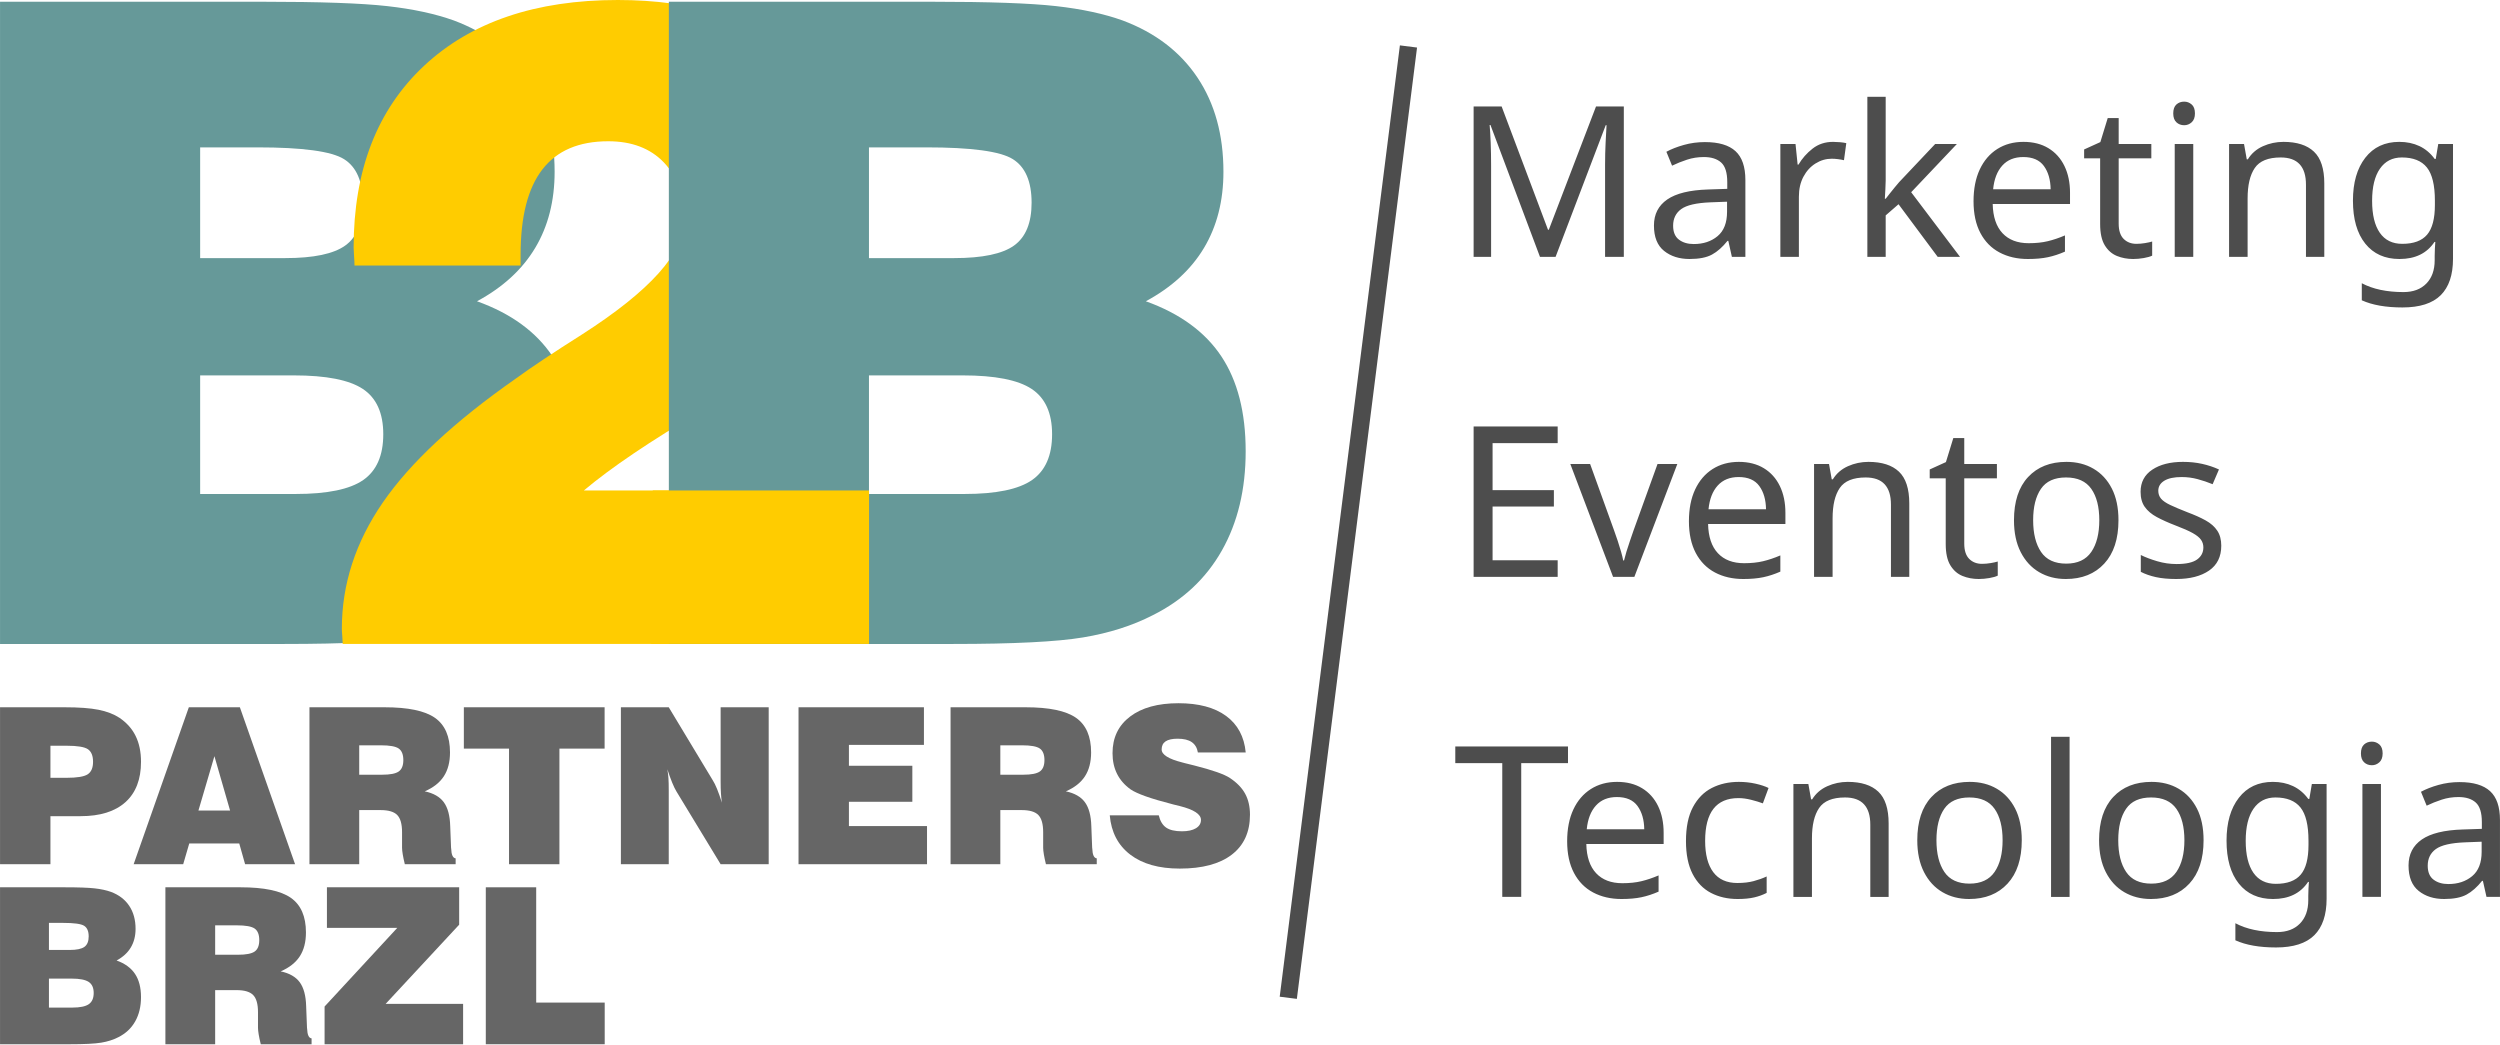
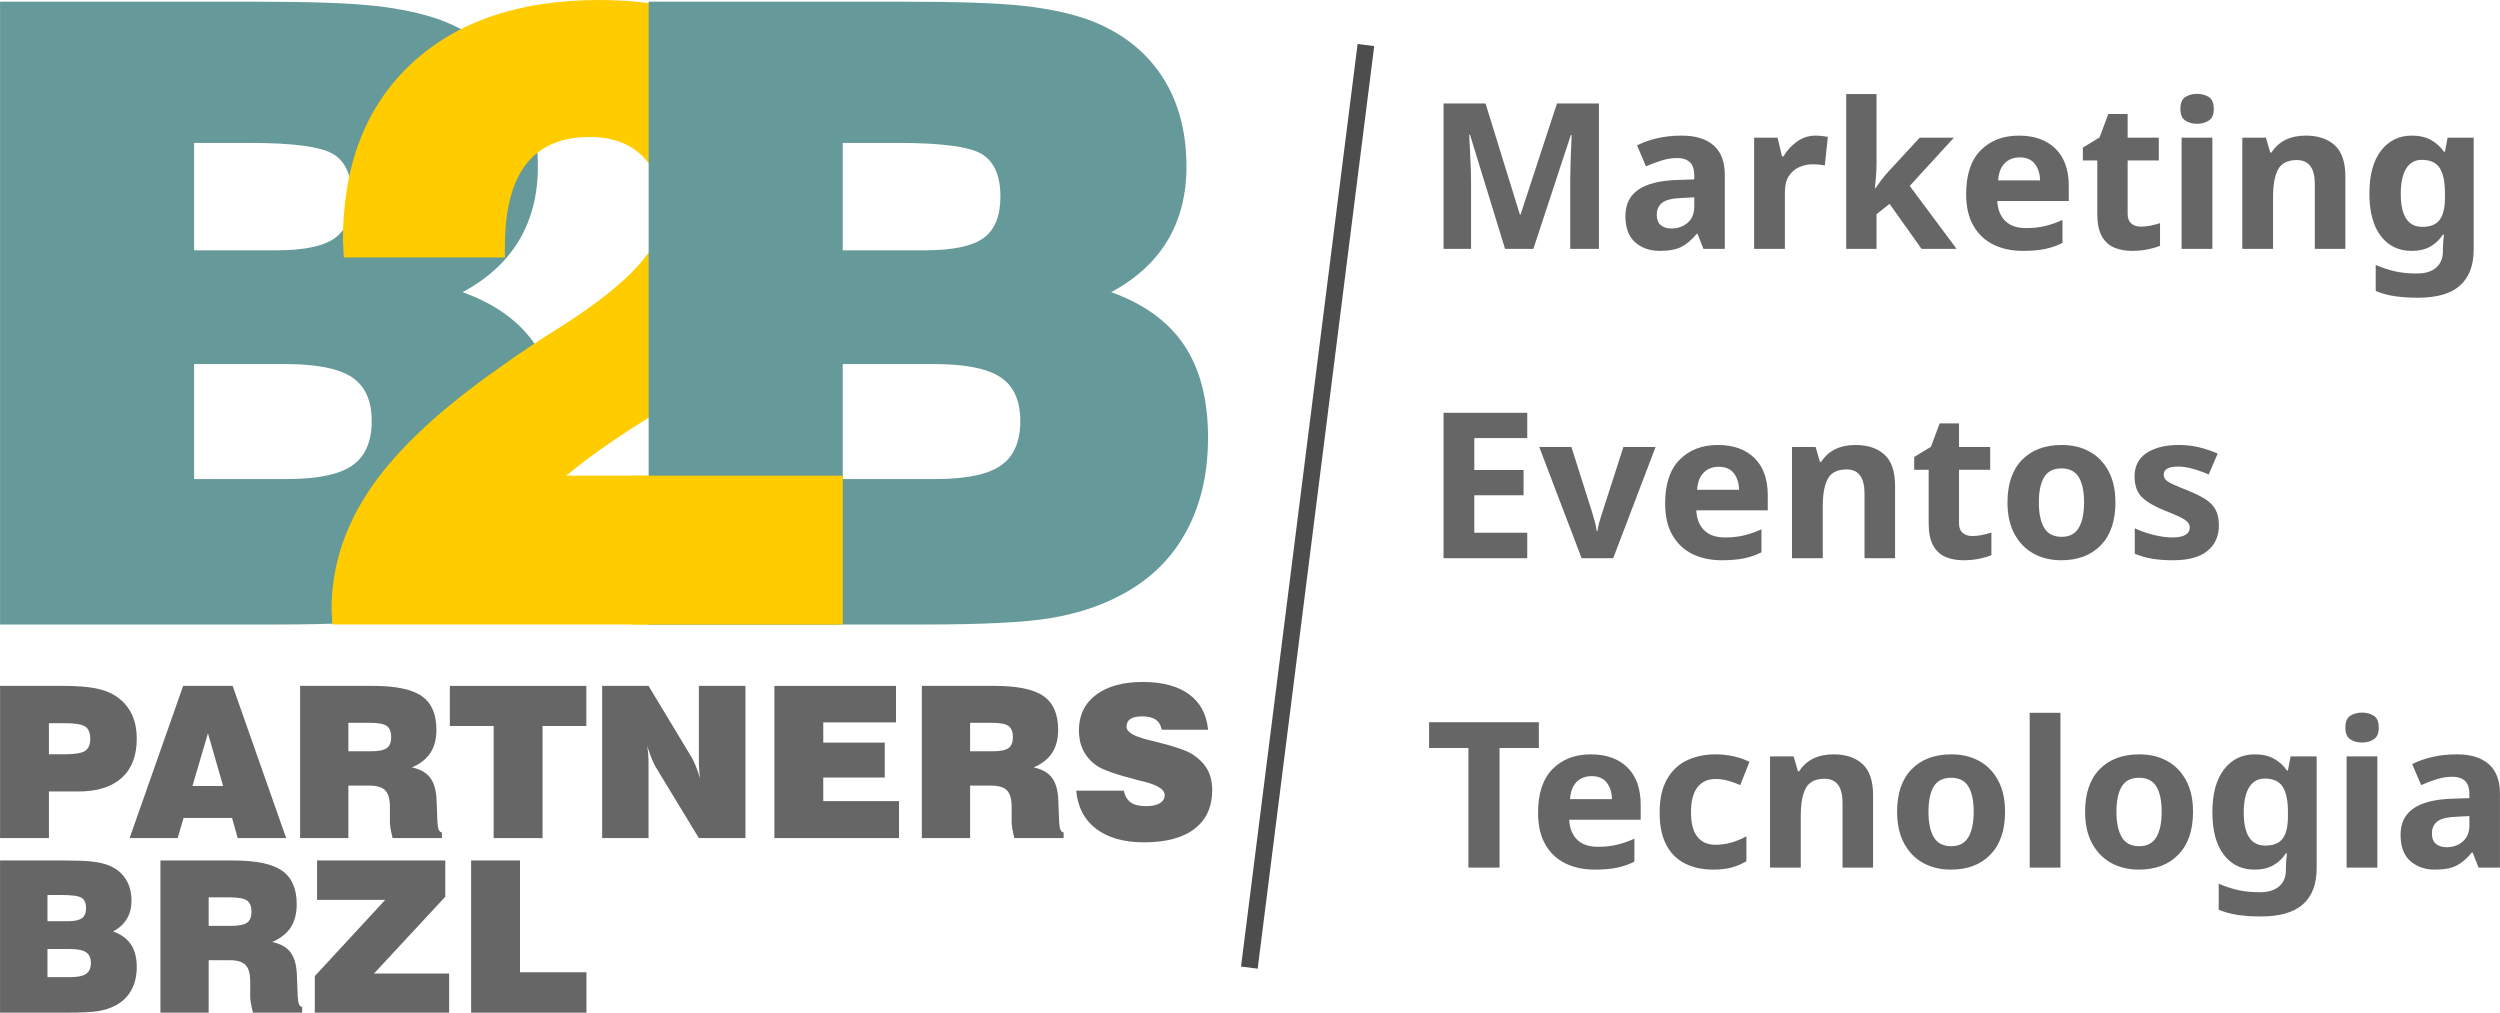
- <svg xmlns="http://www.w3.org/2000/svg" xml:space="preserve" width="50.826mm" height="21.23mm" version="1.1" shape-rendering="geometricPrecision" text-rendering="geometricPrecision" image-rendering="optimizeQuality" fill-rule="evenodd" clip-rule="evenodd" viewBox="0 0 5068221 2117042">
+ <svg xmlns="http://www.w3.org/2000/svg" xml:space="preserve" width="46.461mm" height="18.82mm" version="1.1" shape-rendering="geometricPrecision" text-rendering="geometricPrecision" image-rendering="optimizeQuality" fill-rule="evenodd" clip-rule="evenodd" viewBox="0 0 3729312 1510692">
  <g id="Camada_x0020_1">
-     <g id="_2290167409552">
+     <path fill="#666666" fill-rule="nonzero" d="M2245141 371234l-52263 -170137 -1220 0c209,4046 514,10122 915,18229 409,8099 811,16752 1220,25975 401,9215 602,17571 602,25060l0 100873 -41017 0 0 -216925 62593 0 51340 165883 915 0 54382 -165883 62593 0 0 216925 -42839 0 0 -102695c0,-6887 153,-14785 458,-23695 305,-8910 602,-17370 907,-25365 305,-8003 562,-14031 763,-18084l-1220 0 -55899 169840 -42229 0zm263714 -168925c20661,0 36506,4912 47551,14737 11037,9817 16551,24353 16551,43594l0 110594 -31899 0 -8813 -22483 -1212 0c-7288,8910 -14834,15395 -22636,19441 -7794,4054 -18686,6076 -32661,6076 -14577,0 -26737,-4246 -36458,-12755 -9721,-8508 -14585,-21576 -14585,-39195 0,-17218 6277,-30229 18839,-39043 12562,-8813 31289,-13726 56204,-14737l27652 -907 0 -5161c0,-9929 -2280,-16872 -6839,-20822 -4559,-3941 -10788,-5916 -18678,-5916 -7497,0 -15203,1212 -23093,3644 -7898,2432 -15701,5370 -23398,8805l-13365 -31289c8709,-4455 18686,-8003 29924,-10636 11246,-2633 23543,-3949 36915,-3949zm1212 92967c-14585,409 -24658,2737 -30229,6991 -5571,4254 -8356,10226 -8356,17924 0,7088 1975,12305 5932,15644 3941,3347 9255,5017 15949,5017 9520,0 17563,-2833 24145,-8508 6590,-5667 9881,-13774 9881,-24305l0 -13670 -17322 907zm198400 -92967c3034,0 6277,201 9721,602 3444,409 6277,819 8500,1220l-4551 42839c-2231,-610 -4864,-1060 -7898,-1373 -3042,-297 -6686,-450 -10941,-450 -6277,0 -12554,1316 -18831,3949 -6285,2633 -11502,6991 -15652,13068 -4150,6076 -6229,14376 -6229,24907l0 84161 -45873 0 0 -165891 34941 0 6678 27957 2127 0c4864,-8508 11494,-15805 19899,-21881 8412,-6076 17771,-9110 28110,-9110zm90840 41314c0,6285 -257,12514 -763,18686 -506,6181 -1060,12410 -1670,18686l610 0c3034,-4246 6173,-8557 9415,-12915 3235,-4351 6678,-8452 10331,-12305l46483 -50433 51043 0 -65924 72009 69874 93882 -52255 0 -47704 -67145 -19441 15492 0 51653 -45271 0 0 -230908 45271 0 0 103297zm212366 -41314c23093,0 41266,6478 54534,19441 13268,12963 19899,31602 19899,55907l0 22178 -106637 0c602,12562 4503,22435 11695,29619 7192,7192 17571,10788 31136,10788 10339,0 19754,-1011 28263,-3042 8508,-2015 17218,-5057 26127,-9110l0 34331c-8107,4054 -16712,7040 -25830,8966 -9110,1918 -20252,2882 -33416,2882 -16407,0 -30935,-3090 -43602,-9263 -12658,-6181 -22628,-15540 -29924,-28102 -7288,-12562 -10933,-28359 -10933,-47399 0,-28961 7240,-50738 21721,-65322 14480,-14577 33472,-21873 56967,-21873zm1212 32509c-9110,0 -16559,2890 -22331,8661 -5771,5771 -9062,14328 -9873,25670l62593 0c-209,-9921 -2793,-18125 -7754,-24610 -4961,-6486 -12506,-9721 -22636,-9721zm180773 103297c5065,0 9929,-506 14585,-1517 4664,-1011 9319,-2231 13983,-3644l0 33721c-4864,2023 -10892,3797 -18084,5322 -7184,1517 -15042,2272 -23543,2272 -9929,0 -18783,-1621 -26585,-4856 -7802,-3243 -13975,-8862 -18534,-16864 -4559,-8003 -6831,-19088 -6831,-33271l0 -79899 -21576 0 0 -19144 24915 -15195 13060 -34933 28865 0 0 35238 46483 0 0 34034 -46483 0 0 79899c0,6277 1822,10989 5466,14135 3644,3138 8412,4704 14280,4704zm83856 -198086c6686,0 12506,1565 17466,4704 4969,3138 7449,9070 7449,17779 0,8300 -2480,14071 -7449,17314 -4961,3243 -10780,4856 -17466,4856 -6887,0 -12763,-1613 -17619,-4856 -4864,-3243 -7296,-9014 -7296,-17314 0,-8709 2432,-14641 7296,-17779 4856,-3138 10732,-4704 17619,-4704zm22788 65314l0 165891 -45873 0 0 -165891 45873 0zm139450 -3034c18229,0 32613,4808 43144,14432 10531,9616 15797,25068 15797,46331l0 108162 -45568 0 0 -96619c0,-23896 -8910,-35848 -26737,-35848 -13774,0 -23141,4712 -28110,14127 -4953,9415 -7441,22941 -7441,40560l0 77780 -45873 0 0 -165891 35246 0 6381 22186 1814 0c10941,-16816 28054,-25220 51348,-25220zm157992 0c11342,0 20910,2175 28712,6534 7802,4351 14224,10178 19289,17466l1517 0 3957 -20966 38890 0 0 167103c0,23495 -6791,41322 -20356,53475 -13573,12153 -34540,18229 -62890,18229 -12763,0 -24209,-763 -34339,-2280 -10130,-1517 -19642,-4102 -28560,-7746l0 -38890c9319,4054 18743,7192 28263,9415 9520,2231 20557,3347 33111,3347 12554,0 22186,-2938 28865,-8805 6686,-5876 10026,-13983 10026,-24313l0 -4551c0,-2432 153,-5675 458,-9729 305,-4054 658,-7593 1060,-10628l-1517 0c-4656,7288 -10788,13156 -18381,17619 -7593,4455 -17065,6678 -28407,6678 -19240,0 -34531,-7385 -45873,-22178 -11342,-14785 -17017,-35952 -17017,-63492 0,-27548 5771,-48819 17322,-63805 11543,-14986 26834,-22483 45873,-22483zm14890 36153c-10130,0 -17876,4359 -23246,13068 -5370,8709 -8051,21263 -8051,37670 0,32814 10740,49221 32204,49221 12153,0 20814,-3540 25975,-10636 5169,-7088 7746,-18125 7746,-33111l0 -6686c0,-16608 -2577,-29017 -7746,-37220 -5161,-8203 -14127,-12305 -26882,-12305zm-1334383 594275l-124874 0 0 -216925 124874 0 0 37678 -78992 0 0 47696 73526 0 0 37670 -73526 0 0 55907 78992 0 0 37975zm81119 0l-63195 -165883 48001 0 30992 97831c1011,3243 2280,7642 3805,13212 1517,5571 2480,10282 2882,14127l1220 0c401,-4046 1365,-8653 2882,-13822 1525,-5169 2890,-9568 4102,-13212l31602 -98136 48001 0 -63195 165883 -47093 0zm203256 -168925c23093,0 41266,6478 54534,19449 13268,12955 19899,31594 19899,55899l0 22186 -106637 0c610,12554 4503,22427 11695,29619 7192,7192 17571,10780 31136,10780 10339,0 19754,-1011 28263,-3034 8508,-2023 17218,-5065 26127,-9118l0 34339c-8099,4046 -16712,7032 -25822,8958 -9118,1926 -20260,2890 -33424,2890 -16407,0 -30935,-3090 -43602,-9271 -12658,-6181 -22628,-15540 -29916,-28102 -7296,-12554 -10941,-28351 -10941,-47399 0,-28961 7240,-50730 21721,-65314 14480,-14585 33472,-21881 56967,-21881zm1212 32509c-9110,0 -16551,2890 -22331,8661 -5771,5771 -9062,14328 -9873,25670l62593 0c-201,-9921 -2793,-18125 -7754,-24602 -4961,-6486 -12506,-9729 -22636,-9729zm204171 -32509c18229,0 32613,4808 43144,14432 10531,9624 15797,25068 15797,46331l0 108162 -45568 0 0 -96611c0,-23904 -8910,-35848 -26745,-35848 -13766,0 -23133,4704 -28102,14119 -4961,9424 -7441,22941 -7441,40560l0 77780 -45873 0 0 -165883 35246 0 6373 22178 1822 0c10941,-16816 28054,-25220 51348,-25220zm174094 135814c5065,0 9921,-514 14585,-1525 4656,-1011 9311,-2231 13975,-3644l0 33721c-4864,2031 -10884,3797 -18076,5322 -7192,1517 -15042,2280 -23543,2280 -9929,0 -18791,-1629 -26593,-4864 -7794,-3243 -13975,-8862 -18526,-16864 -4559,-8003 -6839,-19088 -6839,-33263l0 -79907 -21576 0 0 -19144 24915 -15187 13060 -34941 28865 0 0 35246 46491 0 0 34026 -46491 0 0 79907c0,6277 1830,10981 5474,14127 3644,3138 8404,4712 14280,4712zm213586 -50136c0,27548 -7240,48811 -21729,63797 -14480,14994 -34178,22491 -59094,22491 -15588,0 -29418,-3347 -41467,-10026 -12048,-6686 -21520,-16463 -28407,-29322 -6887,-12859 -10331,-28503 -10331,-46941 0,-27548 7240,-48715 21721,-63500 14488,-14785 34283,-22178 59399,-22178 15596,0 29370,3291 41322,9873 11952,6582 21367,16254 28254,29017 6887,12763 10331,28359 10331,46788zm-114238 0c0,16206 2633,28816 7898,37831 5266,9006 13975,13517 26135,13517 11743,0 20244,-4511 25509,-13517 5274,-9014 7906,-21624 7906,-37831 0,-16407 -2633,-28961 -7906,-37670 -5266,-8709 -13870,-13068 -25822,-13068 -11952,0 -20557,4359 -25822,13068 -5266,8709 -7898,21263 -7898,37670zm268578 34331c0,15805 -5627,28407 -16856,37831 -11246,9415 -28519,14127 -51813,14127 -11743,0 -22074,-763 -30984,-2280 -8910,-1525 -17523,-3997 -25822,-7441l0 -37983c8910,4254 18478,7593 28704,10026 10234,2432 19192,3644 26890,3644 9319,0 16054,-1316 20204,-3949 4158,-2633 6229,-6173 6229,-10636 0,-3034 -1060,-5771 -3187,-8195 -2127,-2432 -5876,-4969 -11238,-7601 -5370,-2633 -13020,-5868 -22941,-9721 -14785,-5868 -25975,-12401 -33576,-19602 -7593,-7184 -11390,-17667 -11390,-31441 0,-15395 6020,-27034 18076,-34941 12056,-7890 28006,-11848 47848,-11848 10539,0 20460,1116 29780,3339 9319,2231 18735,5370 28254,9424l-13365 31289c-7698,-3435 -15604,-6277 -23703,-8508 -8099,-2223 -15291,-3339 -21568,-3339 -14585,0 -21873,4054 -21873,12153 0,3042 1060,5627 3187,7754 2127,2119 5868,4407 11238,6831 5370,2432 12915,5571 22636,9424 9929,4046 18277,8195 25068,12458 6783,4246 11848,9464 15195,15644 3339,6181 5009,14023 5009,23543zm-1073093 510419l-46491 0 0 -178340 -58636 0 0 -38585 163764 0 0 38585 -58636 0 0 178340zm136111 -168925c23093,0 41266,6486 54534,19449 13268,12963 19899,31602 19899,55899l0 22186 -106637 0c602,12554 4503,22427 11695,29619 7192,7192 17571,10780 31136,10780 10339,0 19754,-1011 28263,-3034 8508,-2023 17218,-5057 26127,-9118l0 34339c-8107,4046 -16712,7040 -25830,8966 -9110,1918 -20252,2882 -33416,2882 -16407,0 -30935,-3090 -43602,-9271 -12658,-6173 -22636,-15540 -29924,-28102 -7288,-12554 -10933,-28351 -10933,-47390 0,-28969 7240,-50738 21721,-65322 14480,-14585 33472,-21881 56967,-21881zm1212 32509c-9110,0 -16559,2890 -22331,8661 -5771,5779 -9062,14328 -9873,25678l62593 0c-209,-9929 -2793,-18133 -7754,-24610 -4961,-6486 -12506,-9729 -22636,-9729zm181688 139458c-15998,0 -30028,-2986 -42085,-8966 -12048,-5972 -21416,-15235 -28102,-27797 -6678,-12562 -10026,-28656 -10026,-48306 0,-20260 3644,-36811 10941,-49678 7288,-12859 17218,-22274 29772,-28254 12562,-5972 26842,-8966 42839,-8966 9520,0 18638,1019 27347,3042 8709,2023 16399,4760 23093,8203l-13678 34636c-6076,-2633 -12201,-4808 -18381,-6534 -6173,-1718 -12297,-2577 -18381,-2577 -11751,0 -20806,4150 -27187,12450 -6389,8308 -9576,20765 -9576,37373 0,16407 3187,28560 9576,36458 6381,7898 15235,11848 26577,11848 8508,0 16712,-1164 24618,-3492 7890,-2328 15187,-5418 21873,-9271l0 37373c-6486,3845 -13622,6887 -21424,9118 -7794,2223 -17065,3339 -27797,3339zm179255 -171967c18229,0 32613,4816 43144,14440 10531,9616 15797,25060 15797,46331l0 108154 -45568 0 0 -96611c0,-23896 -8910,-35848 -26745,-35848 -13766,0 -23133,4704 -28102,14127 -4953,9415 -7441,22933 -7441,40552l0 77780 -45873 0 0 -165883 35246 0 6373 22178 1822 0c10941,-16808 28054,-25220 51348,-25220zm255824 85687c0,27540 -7240,48811 -21729,63797 -14480,14986 -34178,22483 -59094,22483 -15596,0 -29418,-3339 -41467,-10026 -12048,-6686 -21520,-16463 -28415,-29322 -6879,-12859 -10323,-28503 -10323,-46933 0,-27548 7240,-48715 21721,-63500 14488,-14785 34283,-22186 59399,-22186 15596,0 29370,3299 41322,9881 11952,6574 21367,16254 28246,29009 6895,12763 10339,28359 10339,46797zm-114238 0c0,16198 2633,28808 7898,37822 5266,9014 13975,13517 26127,13517 11751,0 20252,-4503 25517,-13517 5274,-9014 7906,-21624 7906,-37822 0,-16407 -2633,-28969 -7906,-37678 -5266,-8709 -13870,-13068 -25822,-13068 -11952,0 -20557,4359 -25822,13068 -5266,8709 -7898,21271 -7898,37678zm196874 83238l-45873 0 0 -230900 45873 0 0 230900zm197789 -83238c0,27540 -7240,48811 -21721,63797 -14488,14986 -34178,22483 -59102,22483 -15588,0 -29410,-3339 -41467,-10026 -12048,-6686 -21520,-16463 -28407,-29322 -6887,-12859 -10331,-28503 -10331,-46933 0,-27548 7240,-48715 21729,-63500 14480,-14785 34275,-22186 59391,-22186 15596,0 29370,3299 41322,9881 11952,6574 21367,16254 28254,29009 6887,12763 10331,28359 10331,46797zm-114238 0c0,16198 2633,28808 7898,37822 5266,9014 13975,13517 26135,13517 11743,0 20244,-4503 25517,-13517 5266,-9014 7898,-21624 7898,-37822 0,-16407 -2633,-28969 -7898,-37678 -5274,-8709 -13870,-13068 -25830,-13068 -11952,0 -20557,4359 -25822,13068 -5266,8709 -7898,21271 -7898,37678zm206298 -85687c11342,0 20910,2175 28712,6534 7794,4351 14224,10178 19289,17466l1517 0 3957 -20958 38882 0 0 167103c0,23495 -6783,41322 -20356,53475 -13565,12153 -34531,18229 -62882,18229 -12771,0 -24209,-763 -34339,-2280 -10130,-1525 -19650,-4102 -28560,-7746l0 -38890c9319,4054 18743,7192 28254,9415 9520,2223 20565,3347 33119,3347 12554,0 22178,-2938 28865,-8813 6678,-5876 10026,-13975 10026,-24305l0 -4559c0,-2432 153,-5667 458,-9729 297,-4046 658,-7585 1060,-10628l-1517 0c-4656,7288 -10788,13164 -18381,17619 -7593,4455 -17065,6686 -28407,6686 -19240,0 -34531,-7393 -45873,-22178 -11350,-14785 -17017,-35952 -17017,-63500 0,-27548 5771,-48811 17314,-63797 11551,-14994 26842,-22491 45881,-22491zm14890 36161c-10130,0 -17876,4351 -23246,13060 -5370,8709 -8051,21271 -8051,37678 0,32814 10732,49221 32204,49221 12153,0 20814,-3548 25975,-10636 5169,-7088 7746,-18133 7746,-33119l0 -6678c0,-16616 -2577,-29017 -7746,-37229 -5161,-8203 -14127,-12297 -26882,-12297zm145230 -98441c6678,0 12498,1573 17466,4712 4961,3138 7441,9062 7441,17771 0,8300 -2480,14071 -7441,17314 -4969,3251 -10788,4864 -17466,4864 -6895,0 -12771,-1613 -17627,-4864 -4864,-3243 -7296,-9014 -7296,-17314 0,-8709 2432,-14633 7296,-17771 4856,-3138 10732,-4712 17627,-4712zm22780 65322l0 165883 -45873 0 0 -165883 45873 0zm118797 -3042c20653,0 36506,4912 47543,14737 11045,9825 16559,24361 16559,43602l0 110586 -31899 0 -8813 -22483 -1212 0c-7296,8918 -14842,15404 -22636,19449 -7794,4046 -18686,6076 -32661,6076 -14585,0 -26737,-4254 -36458,-12763 -9721,-8500 -14585,-21568 -14585,-39195 0,-17218 6277,-30229 18839,-39043 12554,-8805 31289,-13718 56204,-14729l27644 -907 0 -5169c0,-9929 -2272,-16864 -6831,-20814 -4559,-3949 -10788,-5924 -18686,-5924 -7497,0 -15195,1212 -23085,3644 -7906,2432 -15701,5370 -23398,8813l-13373 -31297c8709,-4455 18686,-8003 29932,-10628 11238,-2633 23543,-3957 36915,-3957zm1212 92975c-14585,401 -24666,2729 -30229,6983 -5571,4254 -8356,10234 -8356,17932 0,7088 1975,12297 5924,15644 3949,3347 9263,5017 15949,5017 9520,0 17571,-2842 24153,-8508 6590,-5675 9873,-13774 9873,-24313l0 -13670 -17314 915z" />
+     <g id="_2006044797296">
      <g>
-         <path fill="#669999" fill-rule="nonzero" d="M405711 1001473l193582 0c64238,0 109899,-9433 137002,-28290 27103,-18847 40665,-49789 40665,-92807 0,-43018 -13851,-73661 -41542,-91930 -27692,-18268 -74260,-27402 -139664,-27402l-190042 0 0 240429zm0 -478205l172372 0c57756,0 98401,-8546 121974,-25627 23573,-17082 35360,-45960 35360,-86625 0,-43018 -12664,-72475 -38012,-88380 -25348,-15915 -83972,-23872 -175902,-23872l-115792 0 0 224504zm-405711 782274l0 -1302001 533887 0c114904,0 198567,2942 251019,8835 52461,5883 97534,15616 135247,29167 65993,24750 116520,63341 151581,115792 35081,52451 52611,116081 52611,190929 0,58923 -13123,110337 -39349,154233 -26226,43916 -65544,79993 -118006,108273 68955,24760 119930,61895 152917,111384 32997,49500 49510,113738 49510,192684 0,77201 -16064,144231 -48183,201090 -32119,56869 -78807,100625 -140083,131268 -41263,21210 -88400,36247 -141439,45082 -53030,8835 -140841,13262 -263404,13262l-576307 0z" />
-         <path fill="#FFCC00" fill-rule="nonzero" d="M694752 1305531c0,-3530 -289,-8695 -878,-15466 -588,-6771 -897,-11936 -897,-15466 0,-90155 27711,-175453 83095,-255895 55383,-80442 144959,-163965 268709,-250590 32408,-23573 77480,-53628 135237,-90155 137899,-88390 206834,-165292 206834,-230706 0,-50078 -13701,-89417 -41104,-117996 -27402,-28579 -64966,-42869 -112701,-42869 -59511,0 -104005,18996 -133452,57008 -29467,38002 -44205,95609 -44205,172810l0 22087 -336766 0c0,-4707 -299,-11039 -887,-18996 -598,-7957 -878,-13711 -878,-17241 0,-156736 47575,-279608 142736,-368596 95180,-88968 226139,-133462 392897,-133462 152628,0 274612,37574 365943,112691 91341,75137 137012,174575 137012,298315 0,81340 -17680,149088 -53040,203314 -35360,54216 -107535,114316 -216546,180319 -12983,8247 -33894,20921 -62772,38002 -104295,61276 -184138,115214 -239531,161762l568360 0 0 311129 -1057165 0z" />
-         <path fill="#669999" fill-rule="nonzero" d="M1761629 1001473l193572 0c64238,0 109909,-9433 137012,-28290 27093,-18847 40665,-49789 40665,-92807 0,-43018 -13851,-73661 -41542,-91930 -27692,-18268 -74260,-27402 -139664,-27402l-190042 0 0 240429zm0 -478205l172372 0c57746,0 98401,-8546 121964,-25627 23573,-17082 35370,-45960 35370,-86625 0,-43018 -12674,-72475 -38012,-88380 -25348,-15915 -83982,-23872 -175902,-23872l-115792 0 0 224504zm-405711 782274l0 -1302001 533887 0c114904,0 198567,2942 251019,8835 52451,5883 97534,15616 135247,29167 65993,24750 116520,63341 151581,115792 35071,52451 52601,116081 52601,190929 0,58923 -13123,110337 -39339,154233 -26226,43916 -65554,79993 -118006,108273 68945,24760 119920,61895 152917,111384 32997,49500 49510,113738 49510,192684 0,77201 -16064,144231 -48183,201090 -32119,56869 -78807,100625 -140093,131268 -41253,21210 -88390,36247 -141429,45082 -53040,8835 -140841,13262 -263404,13262l-576307 0z" />
-         <polygon fill="#FFCC00" fill-rule="nonzero" points="1761818,994393 1323251,994393 1319831,1305531 1761818,1305531 " />
+         <path fill="#669999" fill-rule="nonzero" d="M289512 714638l138134 0c45841,0 78422,-6726 97767,-20188 19337,-13453 29017,-35527 29017,-66221 0,-30703 -9889,-52568 -29651,-65603 -19762,-13036 -52985,-19553 -99653,-19553l-135614 0 0 171566zm0 -341237l123003 0c41210,0 70219,-6100 87035,-18285 16816,-12193 25228,-32798 25228,-61815 0,-30695 -9038,-51725 -27123,-63075 -18084,-11350 -59920,-17033 -125516,-17033l-82628 0 0 160208zm-289512 558219l0 -929091 380970 0c82002,0 141698,2103 179127,6309 37437,4198 69601,11141 96515,20806 47085,17667 83142,45199 108162,82628 25028,37429 37542,82837 37542,136248 0,42045 -9367,78735 -28078,110056 -18711,31337 -46772,57087 -84210,77266 49205,17667 85582,44164 109125,79474 23543,35326 35326,81167 35326,137508 0,55088 -11462,102920 -34379,143488 -22925,40584 -56236,71800 -99966,93673 -29442,15131 -63083,25862 -100922,32172 -37847,6301 -100504,9464 -187965,9464l-411247 0z" />
+         <path fill="#FFCC00" fill-rule="nonzero" d="M495770 931612c0,-2520 -209,-6205 -634,-11037 -417,-4832 -634,-8516 -634,-11037 0,-64335 19770,-125203 59286,-182603 39524,-57400 103450,-116999 191753,-178814 23125,-16824 55289,-38272 96499,-64335 98401,-63075 147598,-117946 147598,-164631 0,-35736 -9777,-63805 -29330,-84202 -19553,-20396 -46363,-30590 -80421,-30590 -42462,0 -74216,13557 -95239,40688 -21022,27115 -31537,68220 -31537,123308l0 15765 -240308 0c0,-3363 -217,-7874 -642,-13557 -417,-5675 -626,-9785 -626,-12305 0,-111846 33954,-199523 101861,-263024 67915,-63484 161372,-95230 280370,-95230 108900,0 195951,26810 261129,80413 65178,53611 97767,124569 97767,212872 0,58042 -12610,106388 -37847,145077 -25236,38689 -76745,81577 -154525,128678 -9263,5884 -24193,14922 -44790,27115 -74425,43730 -131407,82211 -170932,115426l405572 0 0 222023 -754371 0z" />
+         <path fill="#669999" fill-rule="nonzero" d="M1257076 714638l138126 0c45841,0 78430,-6726 97767,-20188 19337,-13453 29017,-35527 29017,-66221 0,-30703 -9881,-52568 -29643,-65603 -19762,-13036 -52985,-19553 -99661,-19553l-135606 0 0 171566zm0 -341237l122995 0c41210,0 70219,-6100 87035,-18285 16824,-12193 25236,-32798 25236,-61815 0,-30695 -9038,-51725 -27123,-63075 -18084,-11350 -59928,-17033 -125524,-17033l-82620 0 0 160208zm-289512 558219l0 -929091 380970 0c81994,0 141698,2103 179127,6309 37429,4198 69601,11141 96507,20806 47093,17667 83150,45199 108162,82628 25036,37429 37542,82837 37542,136248 0,42045 -9359,78735 -28078,110056 -18711,31337 -46772,57087 -84202,77266 49197,17667 85574,44164 109125,79474 23543,35326 35326,81167 35326,137508 0,55088 -11462,102920 -34387,143488 -22917,40584 -56236,71800 -99966,93673 -29434,15131 -63075,25862 -100922,32172 -37847,6301 -100504,9464 -187957,9464l-411247 0z" />
+         <polygon fill="#FFCC00" fill-rule="nonzero" points="1257205,709589 944246,709589 941806,931612 1257205,931612 " />
      </g>
      <g>
-         <path fill="#666666" fill-rule="nonzero" d="M102190 1576872l32827 0c21310,0 35579,-2383 42779,-7130 7200,-4757 10789,-13173 10789,-25278 0,-12235 -3450,-20741 -10351,-25488 -6920,-4757 -21320,-7120 -43218,-7120l-32827 0 0 65016zm-102181 175184l0 -318179 130909 0c28948,0 51883,1685 68785,5066 16942,3400 31082,8835 42460,16314 14688,9942 25637,22257 32817,36945 7210,14678 10829,32109 10829,52262 0,35589 -10530,62832 -31551,81768 -21030,18936 -51335,28410 -90932,28410l-61137 0 0 97414 -102181 0z" />
-         <path fill="#666666" fill-rule="nonzero" d="M402230 1643185l64148 0 -31750 -110158 -32398 110158zm-131338 108872l111883 -318179 103467 0 111903 318179 -101303 0 -11876 -42121 -101323 0 -12305 42121 -100445 0z" />
-         <path fill="#666666" fill-rule="nonzero" d="M728197 1570610l46448 0c16264,0 27502,-2194 33695,-6591 6192,-4388 9294,-12056 9294,-23005 0,-11238 -3101,-19046 -9294,-23444 -6192,-4378 -18288,-6581 -36287,-6581l-43856 0 0 59621zm-100884 181446l0 -318179 152289 0c47675,0 81699,7120 102071,21379 20372,14250 30573,37663 30573,70211 0,19425 -4188,35569 -12534,48383 -8356,12814 -21250,22965 -38670,30454 17720,3739 30603,11118 38670,22147 8057,11009 12385,27183 12963,48483l1725 44295c0,289 60,638 209,1067 449,12694 3470,19305 9074,19884l0 11876 -103038 0c-1865,-7628 -3271,-14290 -4218,-19973 -927,-5694 -1386,-10121 -1386,-13282l0 -31750c0,-16433 -3251,-27981 -9732,-34682 -6472,-6691 -17710,-10052 -33685,-10052l-43427 0 0 109739 -100884 0z" />
-         <polygon fill="#666666" fill-rule="nonzero" points="1031906,1752056 1031906,1517690 940316,1517690 940316,1433868 1225677,1433868 1225677,1517690 1134087,1517690 1134087,1752056 " />
-         <path fill="#666666" fill-rule="nonzero" d="M1258714 1752056l0 -318189 97005 0 89207 147981c2732,4168 5644,10061 8755,17700 3081,7648 6362,16852 9812,27662 -848,-5624 -1506,-11807 -1935,-18577 -449,-6761 -658,-14988 -658,-24630l0 -150135 97434 0 0 318189 -97434 0 -89207 -146894c-2732,-4318 -5724,-10430 -8965,-18358 -3231,-7908 -6522,-16992 -9832,-27213 1007,5624 1735,11487 2184,17610 429,6113 638,14708 638,25797l0 149058 -97005 0z" />
-         <polygon fill="#666666" fill-rule="nonzero" points="1618814,1752056 1618814,1433868 1873063,1433868 1873063,1510131 1720984,1510131 1720984,1552462 1849560,1552462 1849560,1625475 1720984,1625475 1720984,1674735 1879325,1674735 1879325,1752056 " />
-         <path fill="#666666" fill-rule="nonzero" d="M2027944 1570610l46448 0c16264,0 27492,-2194 33695,-6591 6182,-4388 9294,-12056 9294,-23005 0,-11238 -3111,-19046 -9294,-23444 -6202,-4378 -18288,-6581 -36287,-6581l-43856 0 0 59621zm-100884 181446l0 -318179 152289 0c47675,0 81699,7120 102071,21379 20372,14250 30573,37663 30573,70211 0,19425 -4188,35569 -12534,48383 -8356,12814 -21250,22965 -38670,30454 17720,3739 30603,11118 38670,22147 8057,11009 12385,27183 12963,48483l1725 44295c0,289 60,638 209,1067 449,12694 3460,19305 9074,19884l0 11876 -103038 0c-1865,-7628 -3271,-14290 -4218,-19973 -927,-5694 -1386,-10121 -1386,-13282l0 -31750c0,-16433 -3251,-27981 -9732,-34682 -6472,-6691 -17710,-10052 -33685,-10052l-43427 0 0 109739 -100884 0z" />
-         <path fill="#666666" fill-rule="nonzero" d="M2249786 1652917l99368 0c2722,11517 7698,19794 14898,24830 7210,5046 17939,7569 32189,7569 11966,0 21359,-2054 28200,-6143 6841,-4128 10261,-9772 10261,-16982 0,-11517 -14329,-20881 -42978,-28090 -5774,-1416 -10171,-2503 -13183,-3221 -23483,-6053 -42171,-11557 -56061,-16523 -13901,-4976 -24012,-9623 -30344,-13931 -12235,-8795 -21429,-19305 -27552,-31551 -6133,-12235 -9174,-26206 -9174,-41911 0,-31531 11876,-56300 35639,-74290 23763,-18009 56440,-27003 98062,-27003 40894,0 73093,8596 96566,25807 23473,17211 36716,41881 39737,73980l-96975 0c-1595,-9363 -5734,-16344 -12435,-20951 -6691,-4607 -16234,-6910 -28619,-6910 -10949,0 -19076,1805 -24411,5395 -5325,3600 -7987,9084 -7987,16433 0,10510 13960,19285 41911,26345 2443,718 4328,1217 5604,1496 4049,1027 10161,2533 18368,4547 37025,9363 61197,17859 72574,25488 14110,9363 24411,20013 30902,31969 6472,11956 9712,26086 9712,42350 0,35120 -12275,62124 -36826,81001 -24550,18867 -59731,28300 -105511,28300 -42210,0 -75646,-9433 -100356,-28300 -24690,-18877 -38561,-45431 -41582,-79704z" />
-         <path fill="#666666" fill-rule="nonzero" d="M99159 2042723l47316 0c15686,0 26844,-2303 33475,-6900 6631,-4617 9942,-12176 9942,-22686 0,-10520 -3390,-17999 -10151,-22466 -6771,-4457 -18149,-6701 -34133,-6701l-46448 0 0 58754zm0 -116849l42121 0c14110,0 24052,-2094 29816,-6262 5754,-4178 8646,-11238 8646,-21180 0,-10510 -3101,-17700 -9284,-21599 -6202,-3899 -20532,-5833 -42998,-5833l-28300 0 0 54875zm-99159 191158l0 -318189 130480 0c28090,0 48532,728 61346,2164 12824,1436 23832,3819 33056,7140 16124,6043 28469,15466 37055,28290 8566,12834 12844,28380 12844,46658 0,14389 -3211,26974 -9613,37693 -6412,10740 -16025,19565 -28828,26465 16842,6033 29287,15117 37354,27223 8077,12086 12106,27791 12106,47077 0,18867 -3919,35250 -11777,49161 -7848,13901 -19255,24590 -34243,32079 -10071,5165 -21589,8855 -34552,11009 -12953,2154 -34422,3231 -64368,3231l-140861 0z" />
-         <path fill="#666666" fill-rule="nonzero" d="M436134 1935586l46458 0c16264,0 27492,-2194 33695,-6581 6182,-4398 9284,-12066 9284,-23015 0,-11228 -3101,-19046 -9284,-23444 -6202,-4378 -18288,-6581 -36287,-6581l-43866 0 0 59621zm-100874 181446l0 -318189 152289 0c47675,0 81699,7130 102071,21379 20372,14260 30573,37673 30573,70221 0,19425 -4188,35569 -12534,48383 -8356,12814 -21250,22965 -38670,30454 17720,3739 30603,11128 38670,22147 8057,11019 12385,27183 12963,48483l1725 44295c0,289 60,638 209,1077 449,12684 3460,19295 9074,19874l0 11876 -103038 0c-1865,-7628 -3271,-14290 -4218,-19983 -927,-5684 -1386,-10111 -1386,-13272l0 -31750c0,-16423 -3251,-27981 -9732,-34672 -6472,-6701 -17710,-10052 -33685,-10052l-43437 0 0 109729 -100874 0z" />
-         <polygon fill="#666666" fill-rule="nonzero" points="657986,2117042 657986,2040559 805308,1881150 662732,1881150 662732,1798844 930823,1798844 930823,1874669 781765,2035174 938810,2035174 938810,2117042 " />
-         <polygon fill="#666666" fill-rule="nonzero" points="984820,2117042 984820,1798844 1086990,1798844 1086990,2032571 1225877,2032571 1225877,2117042 " />
+         <path fill="#666666" fill-rule="nonzero" d="M72916 1125235l23430 0c15203,0 25389,-1694 30526,-5081 5137,-3403 7698,-9407 7698,-18044 0,-8733 -2456,-14802 -7385,-18189 -4937,-3395 -15211,-5081 -30839,-5081l-23430 0 0 46395zm-72908 125010l0 -227055 93416 0c20661,0 37020,1212 49084,3620 12088,2424 22178,6301 30293,11639 10483,7096 18293,15885 23422,26368 5145,10475 7722,22917 7722,37293 0,25397 -7513,44838 -22507,58347 -15010,13517 -36635,20276 -64897,20276l-43626 0 0 69512 -72908 0z" />
+         <path fill="#666666" fill-rule="nonzero" d="M287024 1172561l45777 0 -22652 -78615 -23125 78615zm-93721 77684l79843 -227055 73831 0 79851 227055 -72290 0 -8468 -30061 -72306 0 -8781 30061 -71680 0z" />
+         <path fill="#666666" fill-rule="nonzero" d="M519626 1120764l33151 0c11607,0 19626,-1565 24048,-4696 4415,-3138 6622,-8613 6622,-16423 0,-8019 -2207,-13589 -6622,-16728 -4423,-3122 -13060,-4696 -25895,-4696l-31305 0 0 42542zm-71985 129481l0 -227055 108667 0c34026,0 58299,5089 72844,15259 14537,10170 21809,26874 21809,50104 0,13862 -2986,25381 -8942,34523 -5964,9151 -15163,16391 -27588,21737 12642,2665 21833,7939 27588,15805 5747,7858 8838,19393 9247,34596l1236 31610c0,201 40,458 144,763 321,9054 2480,13774 6478,14183l0 8476 -73518 0c-1340,-5442 -2344,-10194 -3018,-14256 -658,-4062 -987,-7216 -987,-9480l0 -22652c0,-11727 -2320,-19971 -6943,-24747 -4623,-4776 -12634,-7176 -24040,-7176l-30992 0 0 78310 -71985 0z" />
+         <polygon fill="#666666" fill-rule="nonzero" points="736359,1250245 736359,1083006 670996,1083006 670996,1023190 874621,1023190 874621,1083006 809266,1083006 809266,1250245 " />
+         <path fill="#666666" fill-rule="nonzero" d="M898204 1250245l0 -227055 69215 0 63661 105601c1951,2970 4021,7176 6245,12626 2199,5458 4543,12024 7007,19738 -610,-4013 -1076,-8420 -1381,-13260 -321,-4824 -474,-10692 -474,-17571l0 -107134 69521 0 0 227055 -69521 0 -63661 -104823c-1951,-3082 -4078,-7449 -6397,-13100 -2304,-5643 -4648,-12121 -7007,-19425 714,4013 1228,8203 1549,12570 305,4367 458,10499 458,18414l0 106364 -69215 0z" />
+         <polygon fill="#666666" fill-rule="nonzero" points="1155159,1250245 1155159,1023190 1336590,1023190 1336590,1077612 1228075,1077612 1228075,1107817 1319814,1107817 1319814,1159911 1228075,1159911 1228075,1195069 1341061,1195069 1341061,1250245 " />
+         <path fill="#666666" fill-rule="nonzero" d="M1447104 1120764l33151 0c11607,0 19626,-1565 24048,-4696 4415,-3138 6622,-8613 6622,-16423 0,-8019 -2207,-13589 -6622,-16728 -4423,-3122 -13060,-4696 -25895,-4696l-31305 0 0 42542zm-71985 129481l0 -227055 108667 0c34026,0 58307,5089 72844,15259 14537,10170 21817,26874 21817,50104 0,13862 -2994,25381 -8942,34523 -5964,9151 -15171,16391 -27596,21737 12642,2665 21833,7939 27596,15805 5747,7858 8838,19393 9247,34596l1228 31610c0,201 48,458 153,763 321,9054 2472,13774 6478,14183l0 8476 -73526 0c-1332,-5442 -2344,-10194 -3010,-14256 -666,-4062 -995,-7216 -995,-9480l0 -22652c0,-11727 -2312,-19971 -6943,-24747 -4615,-4776 -12634,-7176 -24040,-7176l-30992 0 0 78310 -71985 0z" />
+         <path fill="#666666" fill-rule="nonzero" d="M1605417 1179497l70901 0c1951,8219 5498,14127 10636,17723 5145,3604 12795,5402 22965,5402 8549,0 15251,-1469 20131,-4391 4880,-2938 7320,-6967 7320,-12113 0,-8219 -10234,-14906 -30679,-20043 -4118,-1019 -7248,-1790 -9399,-2304 -16752,-4318 -30093,-8244 -40006,-11791 -9921,-3548 -17137,-6863 -21656,-9937 -8733,-6277 -15291,-13782 -19658,-22515 -4375,-8733 -6542,-18703 -6542,-29908 0,-22499 8468,-40174 25429,-53009 16953,-12851 40271,-19272 69978,-19272 29178,0 52150,6133 68902,18414 16752,12281 26208,29892 28359,52801l-69199 0c-1140,-6686 -4094,-11671 -8870,-14954 -4784,-3291 -11591,-4937 -20428,-4937 -7810,0 -13614,1292 -17418,3853 -3797,2569 -5699,6478 -5699,11727 0,7497 9961,13758 29908,18799 1742,514 3090,867 3997,1068 2890,730 7256,1806 13108,3243 26416,6686 43666,12747 51789,18189 10066,6678 17418,14288 22050,22812 4615,8533 6935,18614 6935,30221 0,25060 -8757,44332 -26288,57801 -17515,13461 -42623,20196 -75292,20196 -30109,0 -53973,-6735 -71607,-20196 -17619,-13469 -27516,-32420 -29667,-56878z" />
+         <path fill="#666666" fill-rule="nonzero" d="M70757 1457659l33761 0c11197,0 19160,-1637 23896,-4920 4728,-3299 7088,-8693 7088,-16190 0,-7505 -2416,-12843 -7240,-16038 -4832,-3179 -12955,-4776 -24353,-4776l-33151 0 0 41924zm0 -83383l30061 0c10066,0 17161,-1493 21271,-4471 4110,-2978 6173,-8019 6173,-15107 0,-7505 -2207,-12634 -6622,-15420 -4431,-2785 -14657,-4166 -30687,-4166l-20196 0 0 39163zm-70757 136408l0 -227047 93111 0c20043,0 34628,514 43770,1541 9159,1019 17009,2721 23591,5097 11502,4310 20316,11029 26440,20179 6116,9159 9167,20252 9167,33295 0,10274 -2288,19248 -6863,26898 -4567,7666 -11438,13959 -20565,18887 12016,4302 20902,10780 26657,19425 5755,8621 8629,19834 8629,33592 0,13469 -2793,25156 -8404,35077 -5595,9921 -13734,17547 -24434,22893 -7184,3684 -15404,6317 -24650,7858 -9247,1541 -24562,2304 -45930,2304l-100520 0z" />
+         <path fill="#666666" fill-rule="nonzero" d="M311225 1381203l33143 0c11607,0 19626,-1557 24048,-4696 4415,-3130 6630,-8613 6630,-16415 0,-8019 -2215,-13597 -6630,-16728 -4423,-3130 -13052,-4704 -25895,-4704l-31297 0 0 42542zm-71985 129481l0 -227047 108667 0c34026,0 58299,5081 72836,15251 14537,10178 21817,26882 21817,50104 0,13870 -2986,25381 -8942,34531 -5964,9143 -15163,16383 -27596,21729 12642,2673 21833,7939 27596,15805 5747,7858 8838,19401 9247,34596l1228 31610c0,209 48,458 153,763 321,9054 2472,13774 6478,14183l0 8476 -73526 0c-1332,-5442 -2336,-10194 -3010,-14256 -658,-4054 -995,-7216 -995,-9472l0 -22660c0,-11719 -2312,-19963 -6943,-24747 -4615,-4776 -12634,-7168 -24032,-7168l-30992 0 0 78302 -71985 0z" />
+         <polygon fill="#666666" fill-rule="nonzero" points="469530,1510692 469530,1456118 574650,1342361 472918,1342361 472918,1283629 664221,1283629 664221,1337738 557858,1452273 669920,1452273 669920,1510692 " />
+         <polygon fill="#666666" fill-rule="nonzero" points="702750,1510692 702750,1283629 775658,1283629 775658,1450411 874766,1450411 874766,1510692 " />
      </g>
    </g>
-     <path fill="#4D4D4D" fill-rule="nonzero" d="M3121995 520814l-100366 -267363 -1705 0c848,8835 1566,20721 2134,35669 568,14948 848,30533 848,46767l0 184926 -35440 0 0 -304946 56799 0 93964 249852 1705 0 95669 -249852 56370 0 0 304946 -38012 0 0 -187489c0,-14808 359,-29476 1077,-43995 708,-14519 1346,-26335 1915,-35450l-1705 0 -101652 266934 -31600 0zm334413 -232761c27901,0 48542,6123 61925,18358 13382,12245 20073,31750 20073,58514l0 155888 -27333 0 -7259 -32458 -1705 0c-9972,12525 -20432,21778 -31391,27761 -10959,5973 -26126,8965 -45491,8965 -20781,0 -38002,-5474 -51674,-16443 -13671,-10959 -20502,-28110 -20502,-51464 0,-22775 8975,-40356 26904,-52741 17939,-12385 45561,-19146 82855,-20293l38870 -1276 0 -13671c0,-19076 -4128,-32308 -12385,-39717 -8257,-7399 -19934,-11099 -35021,-11099 -11956,0 -23344,1775 -34173,5335 -10819,3560 -20921,7618 -30314,12176l-11537 -28190c9972,-5415 21778,-10042 35450,-13881 13671,-3849 27901,-5764 42709,-5764zm11109 122144c-28479,1137 -48193,5694 -59152,13671 -10969,7967 -16443,19216 -16443,33734 0,12814 3909,22207 11747,28190 7828,5983 17859,8965 30105,8965 19365,0 35450,-5335 48263,-16015 12814,-10680 19216,-27113 19216,-49330l0 -20492 -33734 1276zm248566 -122573c4268,0 8895,209 13881,638 4986,429 9324,1067 13023,1925l-4697 34592c-3700,-858 -7758,-1566 -12166,-2134 -4417,-568 -8616,-858 -12604,-858 -11677,0 -22636,3201 -32887,9613 -10251,6402 -18438,15376 -24560,26904 -6113,11537 -9174,24989 -9174,40366l0 122144 -37584 0 0 -228921 30743 0 4278 41851 1705 0c7399,-12525 16942,-23344 28619,-32458 11667,-9104 25478,-13661 41423,-13661zm106777 78159c0,4557 -219,10530 -638,17939 -429,7399 -788,13801 -1077,19216l1715 0c1705,-2284 4268,-5554 7688,-9822 3410,-4268 6900,-8616 10460,-13023 3560,-4417 6621,-8047 9184,-10899l73033 -77301 43985 0 -92677 97803 99089 131119 -45272 0 -79445 -106777 -26046 22636 0 84142 -37155 0 0 -324590 37155 0 0 169560zm279309 -78159c19654,0 36517,4268 50617,12814 14090,8536 24909,20572 32458,36088 7539,15516 11318,33665 11318,54456l0 22636 -156746 0c568,25907 7190,45621 19864,59152 12664,13522 30394,20283 53169,20283 14519,0 27402,-1356 38650,-4059 11248,-2702 22855,-6621 34811,-11747l0 32887c-11677,5125 -23204,8905 -34592,11318 -11388,2423 -24919,3630 -40575,3630 -21639,0 -40784,-4408 -57447,-13233 -16653,-8835 -29606,-21998 -38860,-39508 -9254,-17510 -13881,-38940 -13881,-64278 0,-25059 4198,-46558 12594,-64487 8396,-17939 20213,-31750 35450,-41433 15237,-9683 32957,-14519 53169,-14519zm-419 30753c-17939,0 -32109,5764 -42500,17291 -10391,11537 -16583,27552 -18577,48054l116590 0c-279,-19365 -4836,-35101 -13661,-47196 -8825,-12106 -22775,-18149 -41851,-18149zm229340 175961c5694,0 11537,-499 17510,-1496 5983,-997 10819,-2064 14519,-3211l0 28619c-3979,1994 -9673,3630 -17082,4916 -7399,1276 -14519,1915 -21350,1915 -11966,0 -22995,-2064 -33106,-6192 -10101,-4128 -18288,-11318 -24550,-21569 -6272,-10251 -9403,-24630 -9403,-43128l0 -133252 -32458 0 0 -17939 32887 -14948 14948 -48692 22207 0 0 52531 66202 0 0 29048 -66202 0 0 132395c0,13950 3351,24271 10042,30962 6691,6691 15307,10042 25837,10042zm96955 -288293c5694,0 10750,1925 15157,5764 4417,3849 6621,9902 6621,18159 0,7967 -2204,13950 -6621,17939 -4408,3979 -9463,5973 -15157,5973 -6262,0 -11537,-1994 -15805,-5973 -4268,-3989 -6402,-9972 -6402,-17939 0,-8257 2134,-14309 6402,-18159 4268,-3839 9543,-5764 15805,-5764zm18368 85847l0 228921 -37584 0 0 -228921 37584 0zm182792 -4268c27333,0 47974,6621 61925,19854 13950,13242 20931,34672 20931,64278l0 149058 -37155 0 0 -146495c0,-36726 -17092,-55094 -51255,-55094 -25338,0 -42849,7120 -52531,21359 -9683,14230 -14519,34732 -14519,61496l0 118734 -37584 0 0 -228921 30314 0 5554 31182 2134 0c7409,-11966 17660,-20861 30753,-26694 13103,-5843 26904,-8755 41433,-8755zm234894 0c15097,0 28689,2842 40794,8536 12096,5694 22416,14379 30962,26056l2134 0 5125 -30324 29895 0 0 232761c0,32747 -8326,57377 -24989,73891 -16653,16513 -42490,24770 -77510,24770 -33605,0 -61077,-4836 -82426,-14519l0 -34592c22486,11956 50676,17939 84560,17939 19644,0 35091,-5774 46339,-17301 11248,-11527 16872,-27263 16872,-47196l0 -8965c0,-3420 140,-8326 429,-14738 279,-6402 568,-10889 848,-13452l-1705 0c-15376,23065 -39009,34592 -70899,34592 -29606,0 -52741,-10391 -69403,-31172 -16653,-20791 -24979,-49829 -24979,-87133 0,-36437 8326,-65415 24979,-86914 16663,-21489 39648,-32239 68975,-32239zm5125 31600c-19076,0 -33884,7618 -44414,22855 -10540,15227 -15805,36935 -15805,65125 0,28190 5195,49759 15586,64707 10401,14948 25558,22426 45491,22426 23065,0 39857,-6192 50397,-18587 10530,-12385 15805,-32388 15805,-60000l0 -8975c0,-31311 -5415,-53738 -16234,-67259 -10819,-13532 -27761,-20293 -50826,-20293zm-1711351 850341l-170407 0 0 -304946 170407 0 0 33744 -131976 0 0 95240 124288 0 0 33316 -124288 0 0 108901 131976 0 0 33744zm112312 0l-86694 -228921 40146 0 48692 134958c2274,6272 4697,13242 7259,20931 2563,7688 4836,15017 6831,21998 1994,6970 3420,12883 4268,17720l1715 0c1137,-4836 2772,-10819 4906,-17939 2134,-7110 4557,-14519 7259,-22207 2712,-7688 5056,-14519 7050,-20502l48692 -134958 40146 0 -87133 228921 -43138 0zm254978 -233189c19654,0 36517,4268 50617,12814 14090,8536 24909,20572 32458,36088 7539,15516 11318,33665 11318,54456l0 22636 -156746 0c568,25907 7190,45621 19864,59152 12664,13522 30394,20283 53169,20283 14519,0 27402,-1356 38650,-4059 11248,-2702 22855,-6621 34811,-11747l0 32887c-11677,5125 -23204,8905 -34592,11318 -11388,2423 -24919,3630 -40575,3630 -21639,0 -40784,-4408 -57447,-13233 -16653,-8835 -29606,-21998 -38860,-39508 -9254,-17510 -13881,-38940 -13881,-64278 0,-25059 4198,-46558 12594,-64487 8396,-17939 20213,-31750 35450,-41433 15237,-9683 32957,-14519 53169,-14519zm-419 30753c-17939,0 -32109,5764 -42500,17291 -10391,11537 -16583,27552 -18577,48054l116590 0c-279,-19365 -4836,-35101 -13661,-47196 -8825,-12106 -22775,-18149 -41851,-18149zm263085 -30753c27333,0 47974,6621 61925,19854 13950,13242 20931,34672 20931,64278l0 149058 -37155 0 0 -146495c0,-36726 -17092,-55094 -51255,-55094 -25338,0 -42849,7120 -52531,21359 -9683,14230 -14519,34732 -14519,61496l0 118734 -37584 0 0 -228921 30314 0 5554 31182 2134 0c7409,-11966 17660,-20861 30753,-26694 13103,-5843 26904,-8755 41433,-8755zm230198 206714c5694,0 11537,-499 17510,-1496 5983,-997 10819,-2064 14519,-3211l0 28619c-3979,1994 -9673,3630 -17082,4916 -7399,1276 -14519,1915 -21350,1915 -11966,0 -22995,-2064 -33106,-6192 -10101,-4128 -18288,-11318 -24550,-21569 -6272,-10251 -9403,-24630 -9403,-43128l0 -133252 -32458 0 0 -17939 32887 -14948 14948 -48692 22207 0 0 52531 66202 0 0 29048 -66202 0 0 132395c0,13950 3351,24271 10042,30962 6691,6691 15307,10042 25837,10042zm276756 -88410c0,37863 -9603,67190 -28828,87981 -19216,20781 -45202,31172 -77939,31172 -20213,0 -38222,-4627 -54027,-13881 -15805,-9254 -28260,-22775 -37374,-40575 -9104,-17790 -13661,-39358 -13661,-64697 0,-37873 9533,-67060 28609,-87552 19076,-20502 44993,-30753 77730,-30753 20791,0 39079,4627 54885,13881 15805,9254 28190,22636 37155,40146 8975,17510 13452,38930 13452,64278zm-172970 0c0,27043 5345,48473 16015,64278 10680,15795 27692,23703 51035,23703 23065,0 40007,-7908 50826,-23703 10819,-15805 16234,-37235 16234,-64278 0,-27053 -5415,-48263 -16234,-63640 -10819,-15376 -27901,-23065 -51245,-23065 -23354,0 -40296,7688 -50826,23065 -10540,15376 -15805,36586 -15805,63640zm381389 51674c0,22207 -8257,39009 -24770,50397 -16513,11388 -38720,17082 -66621,17082 -15945,0 -29686,-1276 -41213,-3839 -11537,-2563 -21718,-6123 -30543,-10680l0 -34163c9114,4557 20143,8755 33096,12594 12963,3849 26126,5764 39508,5764 19076,0 32887,-3061 41433,-9174 8536,-6123 12814,-14309 12814,-24560 0,-5694 -1566,-10819 -4697,-15376 -3141,-4557 -8755,-9114 -16872,-13671 -8117,-4547 -19724,-9673 -34811,-15376 -14808,-5694 -27472,-11388 -38012,-17082 -10530,-5694 -18647,-12525 -24341,-20502 -5694,-7967 -8546,-18218 -8546,-30743 0,-19365 7908,-34313 23703,-44843 15805,-10540 36517,-15805 62144,-15805 13950,0 26984,1346 39079,4059 12106,2702 23424,6472 33954,11318l-12814 29895c-9683,-3989 -19784,-7409 -30324,-10251 -10530,-2852 -21350,-4268 -32458,-4268 -15376,0 -27123,2483 -35230,7469 -8117,4986 -12176,11747 -12176,20293 0,6262 1855,11597 5554,16015 3700,4408 9892,8685 18577,12814 8685,4128 20283,9034 34811,14728 14519,5415 26904,10959 37155,16663 10251,5694 18079,12594 23483,20711 5415,8117 8117,18288 8117,30533zm-1419219 711963l-38441 0 0 -271202 -95240 0 0 -33744 228493 0 0 33744 -94811 0 0 271202zm194319 -233189c19654,0 36517,4268 50617,12814 14090,8536 24909,20572 32458,36088 7539,15516 11318,33665 11318,54456l0 22636 -156746 0c568,25907 7190,45621 19864,59152 12664,13522 30394,20283 53169,20283 14519,0 27402,-1356 38650,-4059 11248,-2702 22855,-6621 34811,-11747l0 32887c-11677,5125 -23204,8905 -34592,11318 -11388,2423 -24919,3630 -40575,3630 -21639,0 -40784,-4408 -57447,-13233 -16653,-8835 -29606,-21998 -38860,-39508 -9254,-17510 -13881,-38940 -13881,-64278 0,-25059 4198,-46558 12594,-64487 8396,-17939 20213,-31750 35450,-41433 15237,-9683 32957,-14519 53169,-14519zm-419 30753c-17939,0 -32109,5764 -42500,17291 -10391,11537 -16583,27552 -18577,48054l116590 0c-279,-19365 -4836,-35101 -13661,-47196 -8825,-12106 -22775,-18149 -41851,-18149zm244717 206704c-20213,0 -38222,-4128 -54027,-12385 -15805,-8257 -28190,-21070 -37155,-38431 -8975,-17371 -13452,-39578 -13452,-66631 0,-28190 4697,-51105 14090,-68765 9393,-17650 22137,-30603 38222,-38860 16094,-8257 34383,-12385 54885,-12385 11677,0 22925,1207 33744,3630 10819,2423 19644,5335 26475,8755l-11527 31172c-6841,-2563 -14808,-4976 -23922,-7259 -9114,-2274 -17650,-3410 -25627,-3410 -44983,0 -67479,28898 -67479,86694 0,27622 5484,48762 16443,63420 10959,14668 27263,21998 48901,21998 12534,0 23563,-1276 33096,-3839 9543,-2563 18298,-5694 26276,-9403l0 33316c-7688,3989 -16164,7050 -25418,9184 -9254,2134 -20432,3201 -33525,3201zm223367 -237457c27333,0 47974,6621 61925,19854 13950,13242 20931,34672 20931,64278l0 149058 -37155 0 0 -146495c0,-36726 -17092,-55094 -51255,-55094 -25338,0 -42849,7120 -52531,21359 -9683,14230 -14519,34732 -14519,61496l0 118734 -37584 0 0 -228921 30314 0 5554 31182 2134 0c7409,-11966 17660,-20861 30753,-26694 13103,-5843 26904,-8755 41433,-8755zm352771 118305c0,37863 -9603,67190 -28828,87981 -19216,20781 -45202,31172 -77939,31172 -20213,0 -38222,-4627 -54027,-13881 -15805,-9254 -28260,-22775 -37374,-40575 -9104,-17790 -13661,-39358 -13661,-64697 0,-37873 9533,-67060 28609,-87552 19076,-20502 44993,-30753 77730,-30753 20791,0 39079,4627 54885,13881 15805,9254 28190,22636 37155,40146 8975,17510 13452,38930 13452,64278zm-172970 0c0,27043 5345,48473 16015,64278 10680,15795 27692,23703 51035,23703 23065,0 40007,-7908 50826,-23703 10819,-15805 16234,-37235 16234,-64278 0,-27053 -5415,-48263 -16234,-63640 -10819,-15376 -27901,-23065 -51245,-23065 -23354,0 -40296,7688 -50826,23065 -10540,15376 -15805,36586 -15805,63640zm269925 114885l-37584 0 0 -324590 37584 0 0 324590zm271620 -114885c0,37863 -9603,67190 -28828,87981 -19216,20781 -45202,31172 -77939,31172 -20213,0 -38222,-4627 -54027,-13881 -15805,-9254 -28260,-22775 -37374,-40575 -9104,-17790 -13661,-39358 -13661,-64697 0,-37873 9533,-67060 28609,-87552 19076,-20502 44993,-30753 77730,-30753 20791,0 39079,4627 54885,13881 15805,9254 28190,22636 37155,40146 8975,17510 13452,38930 13452,64278zm-172970 0c0,27043 5345,48473 16015,64278 10680,15795 27692,23703 51035,23703 23065,0 40007,-7908 50826,-23703 10819,-15805 16234,-37235 16234,-64278 0,-27053 -5415,-48263 -16234,-63640 -10819,-15376 -27901,-23065 -51245,-23065 -23354,0 -40296,7688 -50826,23065 -10540,15376 -15805,36586 -15805,63640zm313482 -118305c15097,0 28689,2842 40794,8536 12096,5694 22416,14379 30962,26056l2134 0 5125 -30324 29895 0 0 232761c0,32747 -8326,57377 -24989,73891 -16653,16513 -42490,24770 -77510,24770 -33605,0 -61077,-4836 -82426,-14519l0 -34592c22486,11956 50676,17939 84560,17939 19644,0 35091,-5774 46339,-17301 11248,-11527 16872,-27263 16872,-47196l0 -8965c0,-3420 140,-8326 429,-14738 279,-6402 568,-10889 848,-13452l-1705 0c-15376,23065 -39009,34592 -70899,34592 -29606,0 -52741,-10391 -69403,-31172 -16653,-20791 -24979,-49829 -24979,-87133 0,-36437 8326,-65415 24979,-86914 16663,-21489 39648,-32239 68975,-32239zm5125 31600c-19076,0 -33884,7618 -44414,22855 -10540,15227 -15805,36935 -15805,65125 0,28190 5195,49759 15586,64707 10401,14948 25558,22426 45491,22426 23065,0 39857,-6192 50397,-18587 10530,-12385 15805,-32388 15805,-60000l0 -8975c0,-31311 -5415,-53738 -16234,-67259 -10819,-13532 -27761,-20293 -50826,-20293zm195606 -113179c5694,0 10750,1925 15157,5764 4417,3849 6621,9902 6621,18159 0,7967 -2204,13950 -6621,17939 -4408,3979 -9463,5973 -15157,5973 -6262,0 -11537,-1994 -15805,-5973 -4268,-3989 -6402,-9972 -6402,-17939 0,-8257 2134,-14309 6402,-18159 4268,-3839 9543,-5764 15805,-5764zm18368 85847l0 228921 -37584 0 0 -228921 37584 0zm159299 -3839c27901,0 48542,6123 61925,18358 13382,12245 20073,31750 20073,58514l0 155888 -27333 0 -7259 -32458 -1705 0c-9972,12525 -20432,21778 -31391,27761 -10959,5973 -26126,8965 -45491,8965 -20781,0 -38002,-5474 -51674,-16443 -13671,-10959 -20502,-28110 -20502,-51464 0,-22775 8975,-40356 26904,-52741 17939,-12385 45561,-19146 82855,-20293l38870 -1276 0 -13671c0,-19076 -4128,-32308 -12385,-39717 -8257,-7399 -19934,-11099 -35021,-11099 -11956,0 -23344,1775 -34173,5335 -10819,3560 -20921,7618 -30314,12176l-11537 -28190c9972,-5415 21778,-10042 35450,-13881 13671,-3849 27901,-5764 42709,-5764zm11109 122144c-28479,1137 -48193,5694 -59152,13671 -10969,7967 -16443,19216 -16443,33734 0,12814 3909,22207 11747,28190 7828,5983 17859,8965 30105,8965 19365,0 35450,-5335 48263,-16015 12814,-10680 19216,-27113 19216,-49330l0 -20492 -33734 1276z" />
-     <polygon fill="#4D4D4D" fill-rule="nonzero" points="2872761,96397 2629101,2025053 2594340,2020645 2837999,91989 " />
+     <polygon fill="#4D4D4D" fill-rule="nonzero" points="2049960,68790 1876090,1445049 1851279,1441902 2025157,65644 " />
  </g>
</svg>
